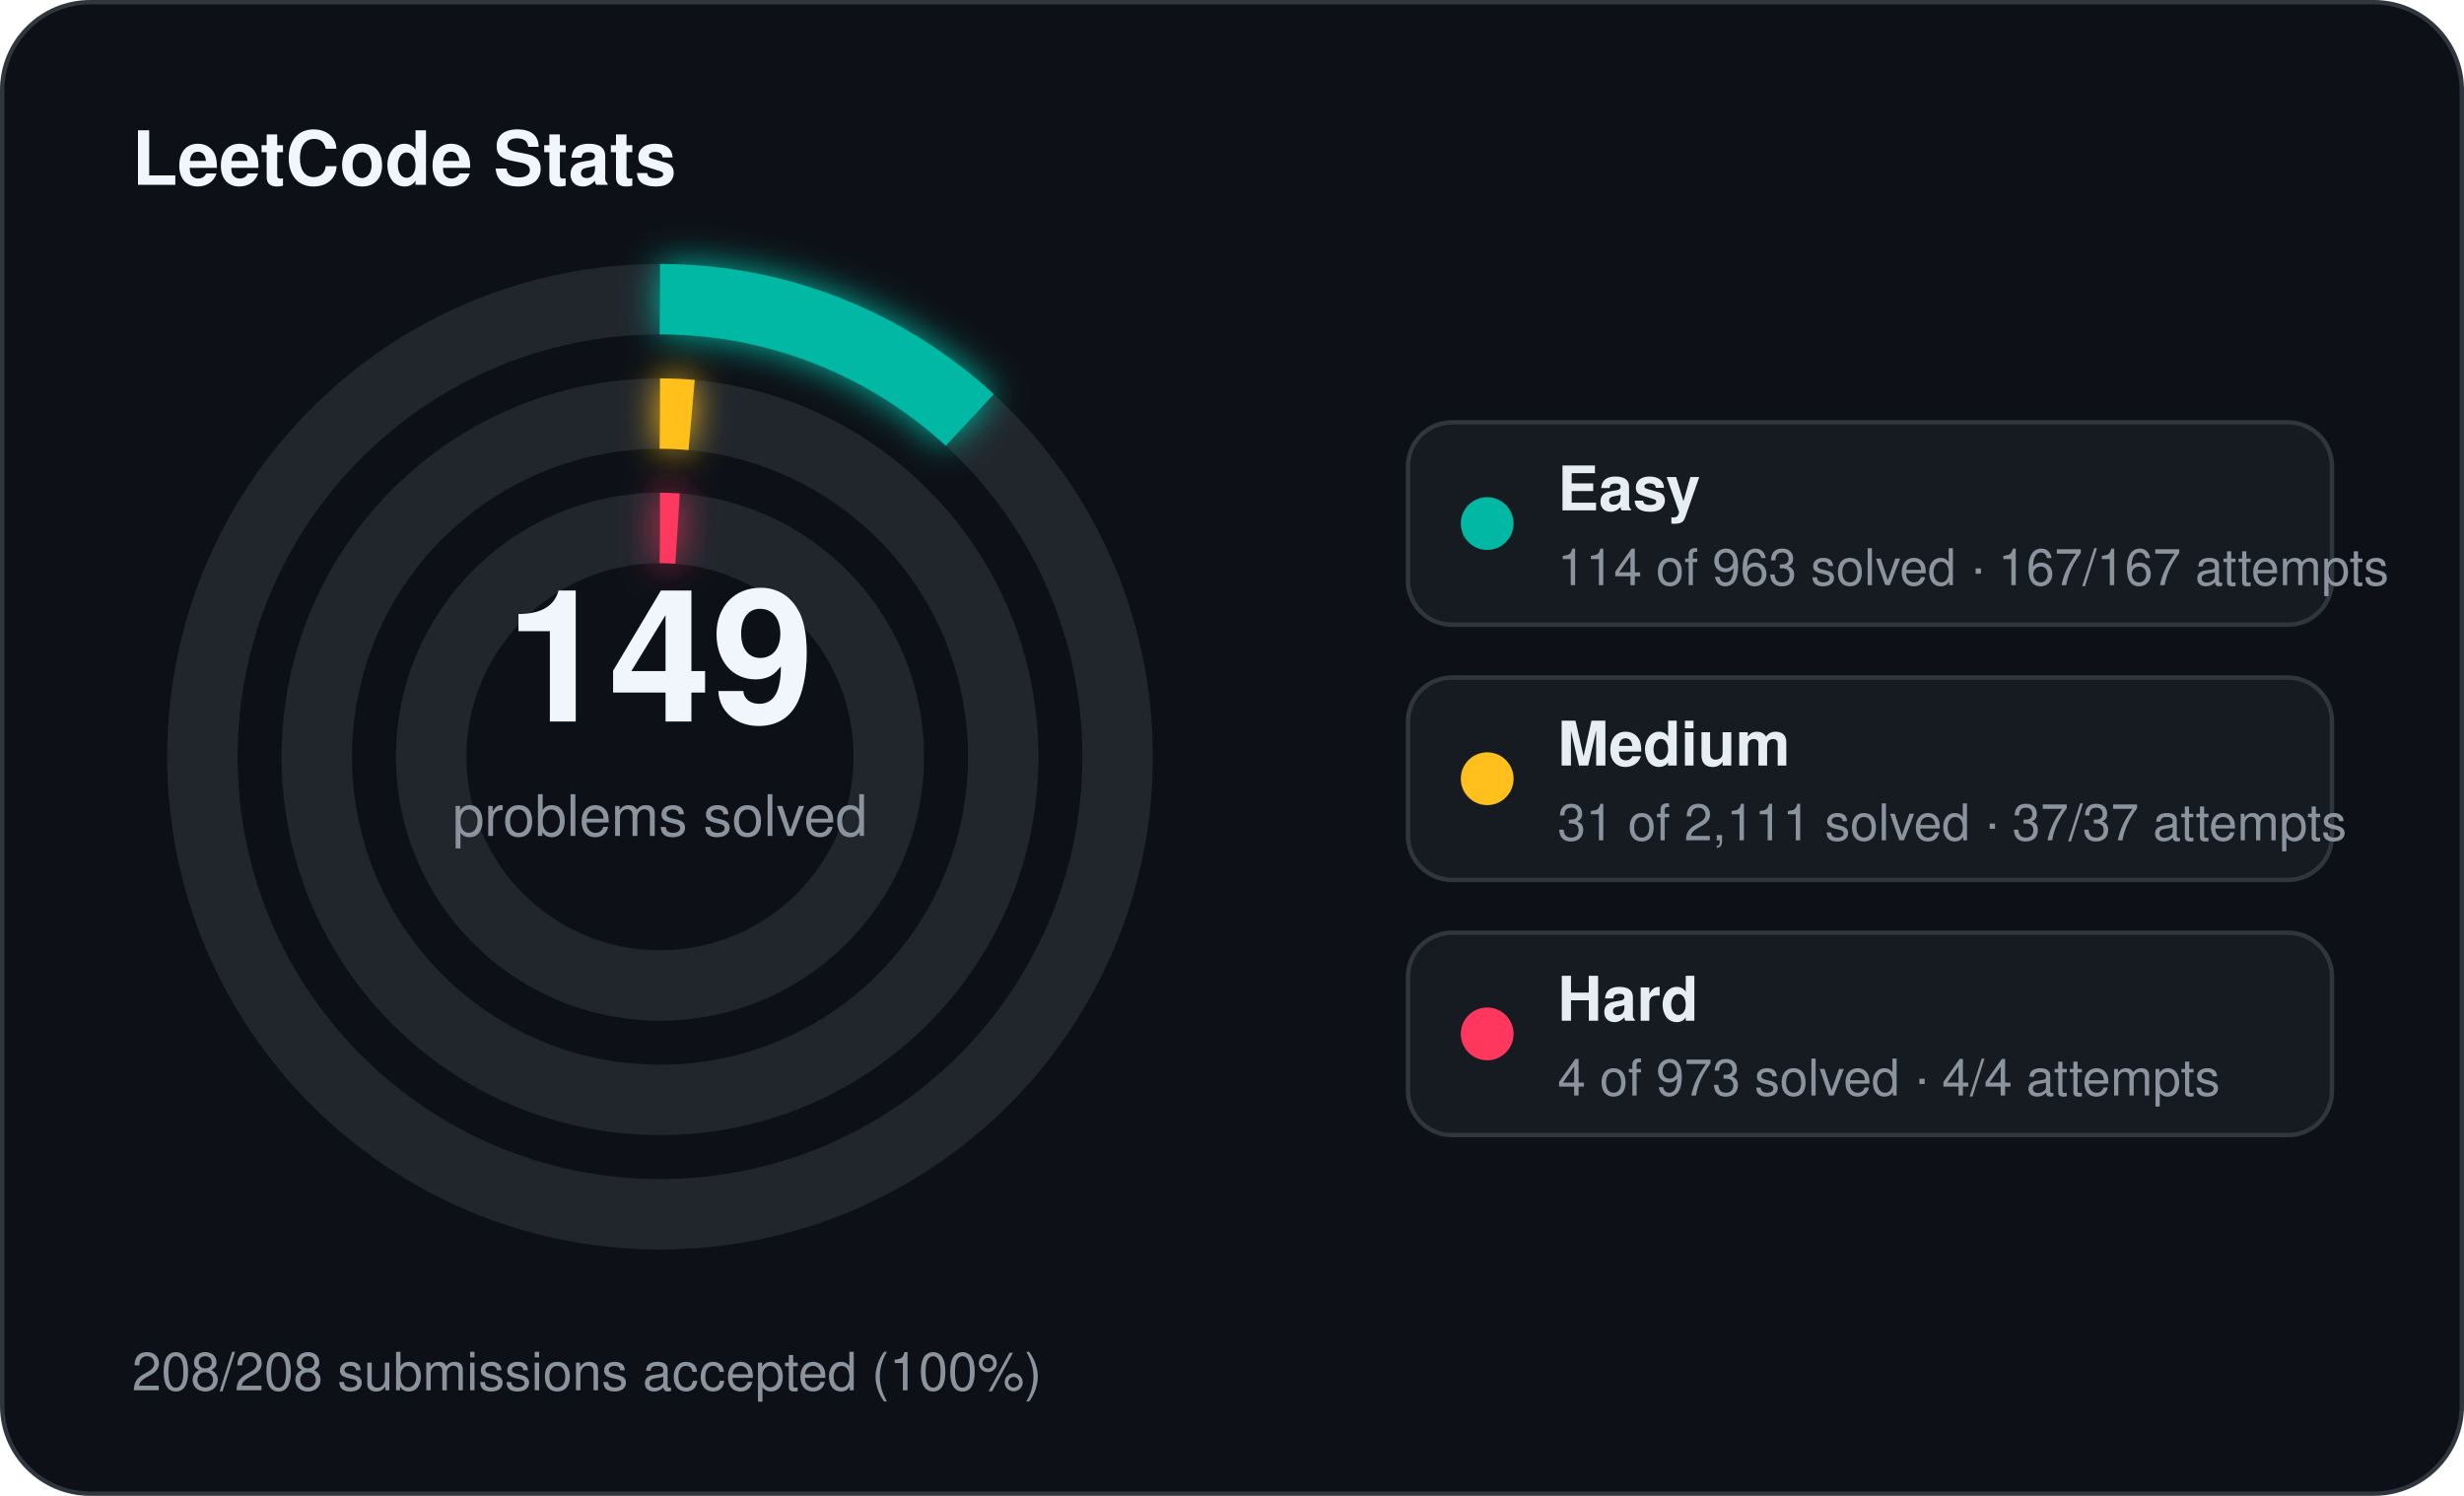
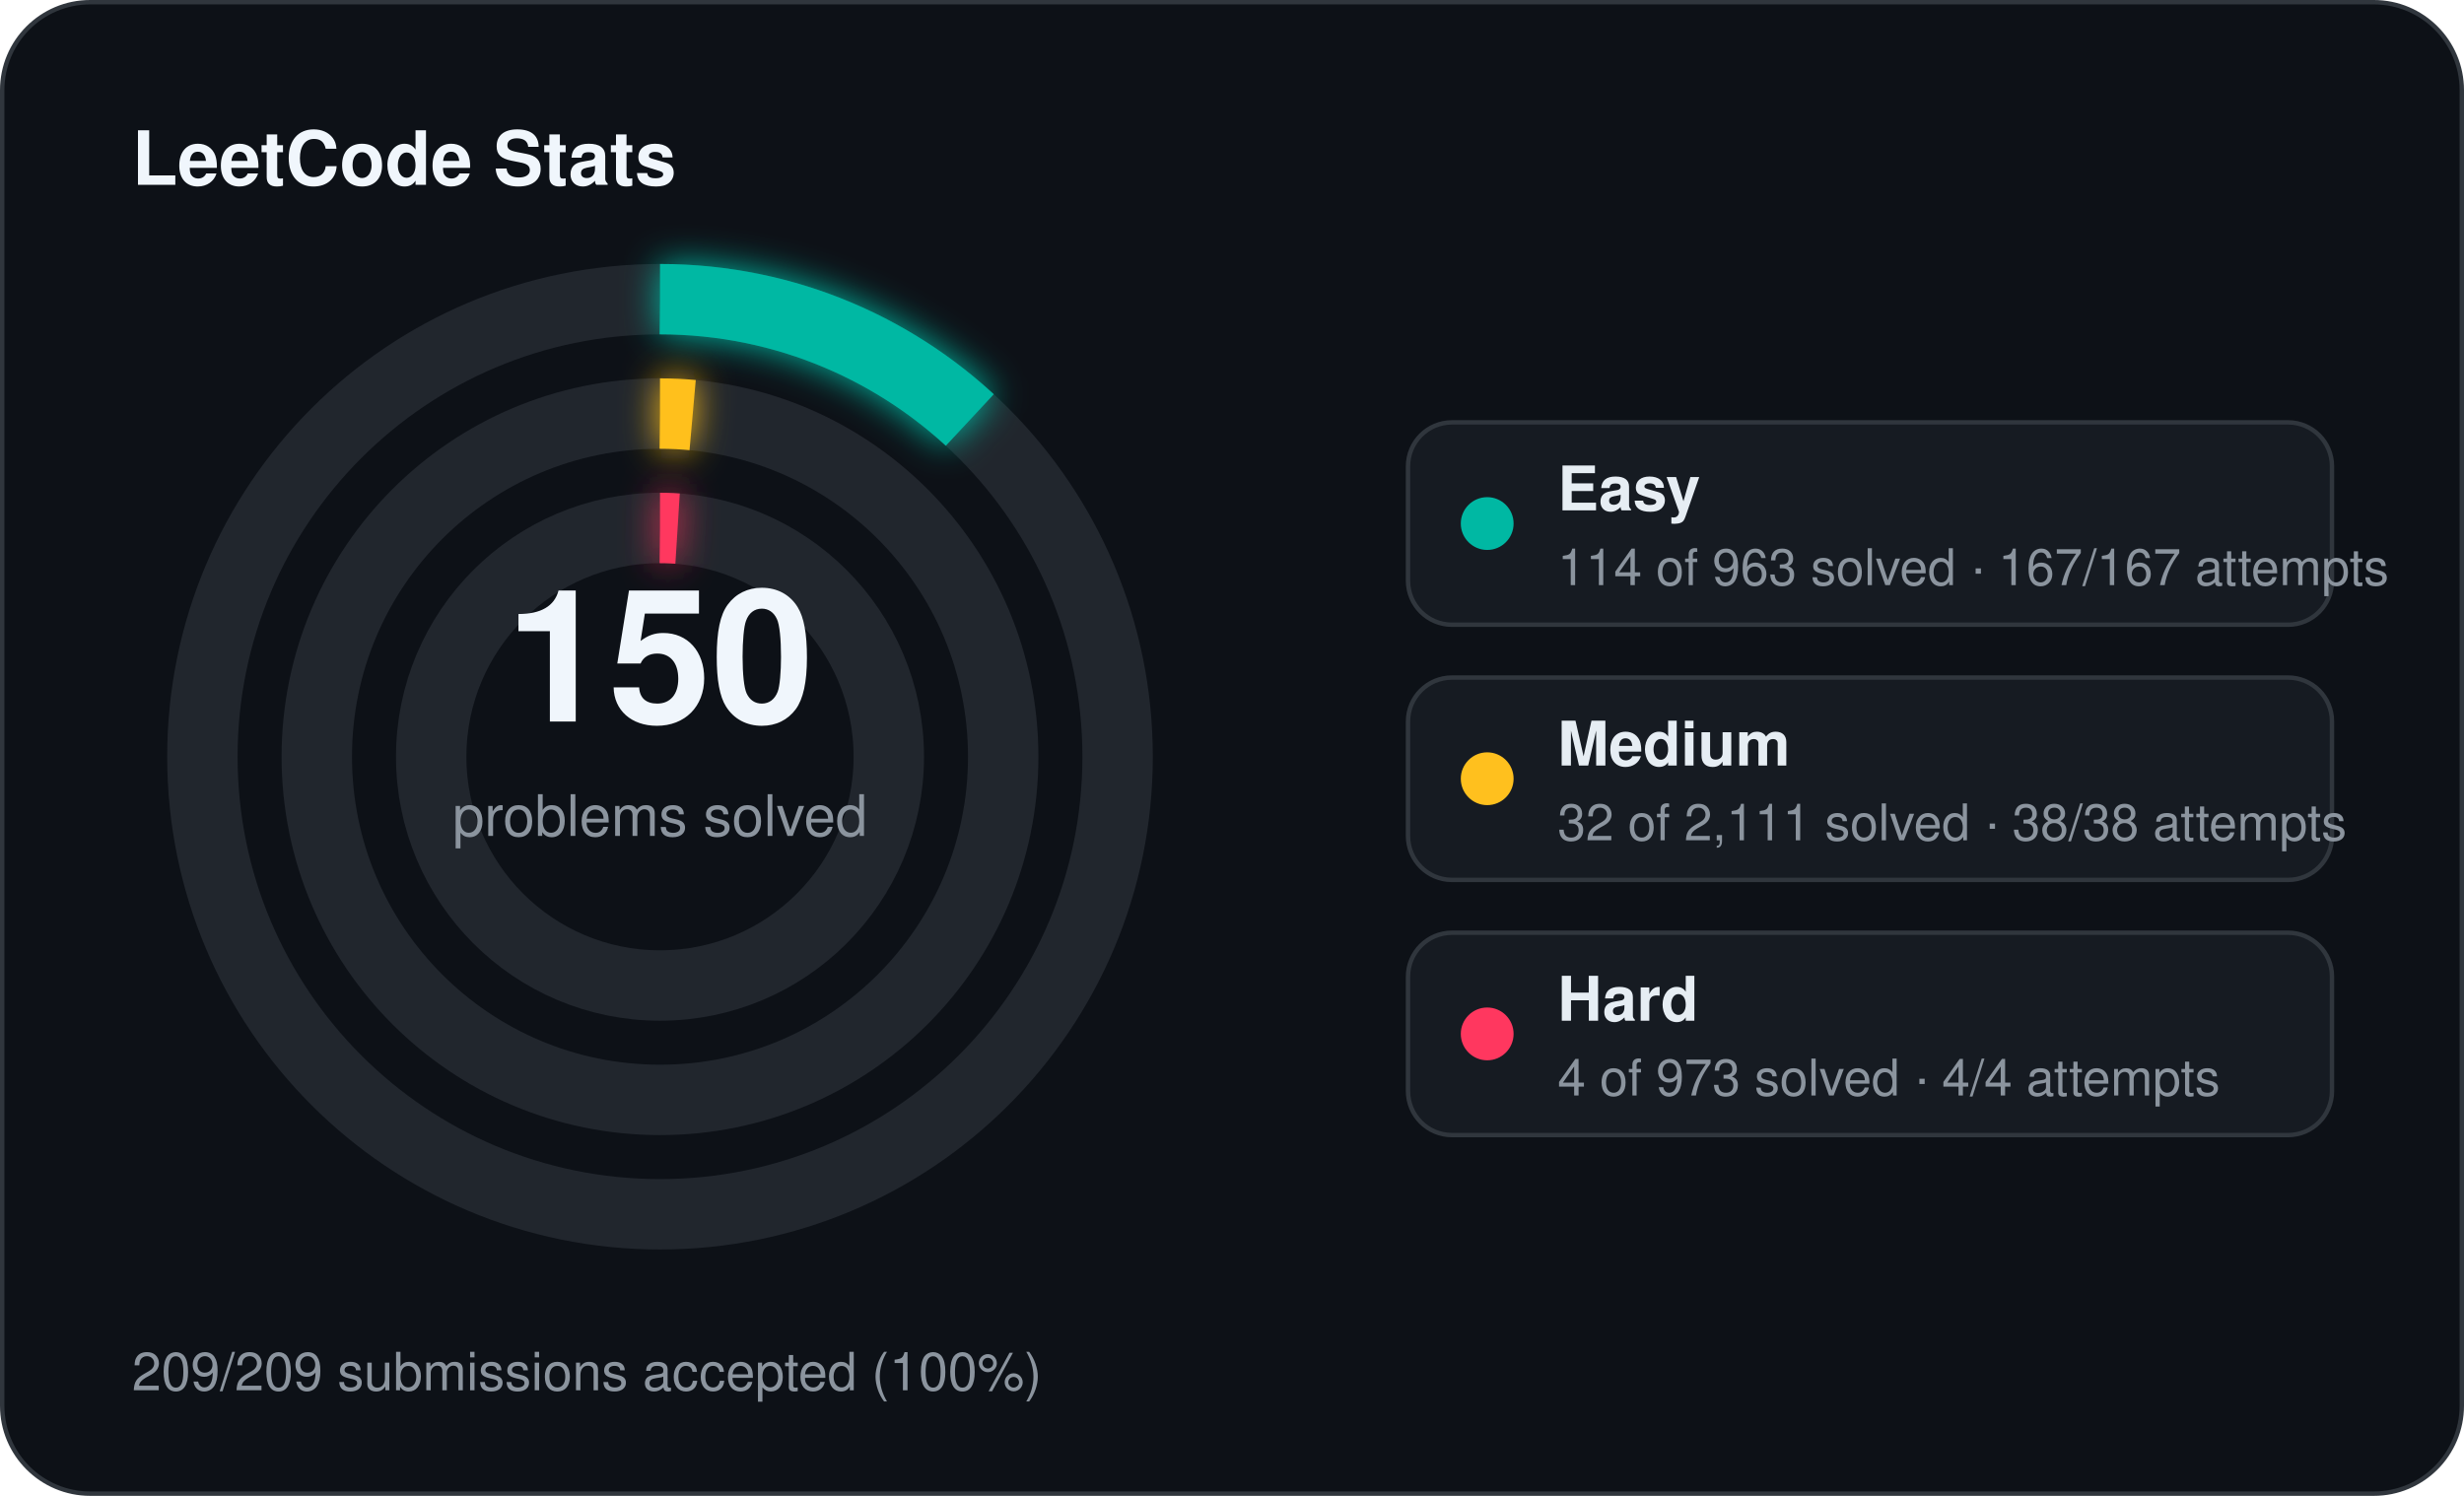
<svg xmlns="http://www.w3.org/2000/svg" width="560" height="340" viewBox="0 0 560 340">
  <defs>
    <filter id="stats-glow" x="-60%" y="-60%" width="220%" height="220%">
      <feGaussianBlur stdDeviation="4" result="blur" />
      <feMerge>
        <feMergeNode in="blur" />
        <feMergeNode in="SourceGraphic" />
      </feMerge>
    </filter>
  </defs>
  <rect x="0.5" y="0.5" width="559" height="339" rx="20" fill="#0d1117" stroke="#30363d" stroke-width="1" />
  <text x="30" y="42" fill="#f0f6fc" font-family="Segoe UI, Helvetica, Arial, sans-serif" font-size="17" font-weight="700">LeetCode Stats</text>
  <circle cx="150" cy="172" r="104" fill="none" stroke="#21262d" stroke-width="16" />
  <circle cx="150" cy="172" r="104" fill="none" stroke="#00b8a3" stroke-width="16" stroke-linecap="butt" stroke-dasharray="77.36 653.45" transform="rotate(-90 150 172)" filter="url(#stats-glow)" />
  <circle cx="150" cy="172" r="78" fill="none" stroke="#21262d" stroke-width="16" />
-   <circle cx="150" cy="172" r="78" fill="none" stroke="#ffc01e" stroke-width="16" stroke-linecap="butt" stroke-dasharray="7.20 490.09" transform="rotate(-90 150 172)" filter="url(#stats-glow)" />
+   <circle cx="150" cy="172" r="78" fill="none" stroke="#ffc01e" stroke-width="16" stroke-linecap="butt" stroke-dasharray="7.43 490.09" transform="rotate(-90 150 172)" filter="url(#stats-glow)" />
  <circle cx="150" cy="172" r="52" fill="none" stroke="#21262d" stroke-width="16" />
  <circle cx="150" cy="172" r="52" fill="none" stroke="#ff375f" stroke-width="16" stroke-linecap="butt" stroke-dasharray="4.00 326.73" transform="rotate(-90 150 172)" filter="url(#stats-glow)" />
-   <text x="150" y="164" text-anchor="middle" fill="#f0f6fc" font-family="Segoe UI, Helvetica, Arial, sans-serif" font-size="42" font-weight="700">149</text>
+   <text x="150" y="164" text-anchor="middle" fill="#f0f6fc" font-family="Segoe UI, Helvetica, Arial, sans-serif" font-size="42" font-weight="700">150</text>
  <text x="150" y="190" text-anchor="middle" fill="#8b949e" font-family="Segoe UI, Helvetica, Arial, sans-serif" font-size="13">problems solved</text>
  <rect x="320" y="96" width="210" height="46" rx="10" fill="#161b22" stroke="#30363d" stroke-width="1" />
  <circle cx="338" cy="119" r="6" fill="#00b8a3" />
  <text x="354" y="116" fill="#e6edf3" font-family="Segoe UI, Helvetica, Arial, sans-serif" font-size="14" font-weight="600">Easy</text>
  <text x="354" y="133" fill="#8b949e" font-family="Segoe UI, Helvetica, Arial, sans-serif" font-size="11.5">114 of 963 solved · 167/167 attempts</text>
  <rect x="320" y="154" width="210" height="46" rx="10" fill="#161b22" stroke="#30363d" stroke-width="1" />
  <circle cx="338" cy="177" r="6" fill="#ffc01e" />
  <text x="354" y="174" fill="#e6edf3" font-family="Segoe UI, Helvetica, Arial, sans-serif" font-size="14" font-weight="600">Medium</text>
-   <text x="354" y="191" fill="#8b949e" font-family="Segoe UI, Helvetica, Arial, sans-serif" font-size="11.5">31 of 2,111 solved · 37/37 attempts</text>
+   <text x="354" y="191" fill="#8b949e" font-family="Segoe UI, Helvetica, Arial, sans-serif" font-size="11.5">32 of 2,111 solved · 38/38 attempts</text>
  <rect x="320" y="212" width="210" height="46" rx="10" fill="#161b22" stroke="#30363d" stroke-width="1" />
  <circle cx="338" cy="235" r="6" fill="#ff375f" />
  <text x="354" y="232" fill="#e6edf3" font-family="Segoe UI, Helvetica, Arial, sans-serif" font-size="14" font-weight="600">Hard</text>
  <text x="354" y="249" fill="#8b949e" font-family="Segoe UI, Helvetica, Arial, sans-serif" font-size="11.5">4 of 973 solved · 4/4 attempts</text>
-   <text x="30" y="316" fill="#8b949e" font-family="Segoe UI, Helvetica, Arial, sans-serif" font-size="12">208/208 submissions accepted (100%)</text>
+   <text x="30" y="316" fill="#8b949e" font-family="Segoe UI, Helvetica, Arial, sans-serif" font-size="12">209/209 submissions accepted (100%)</text>
</svg>
